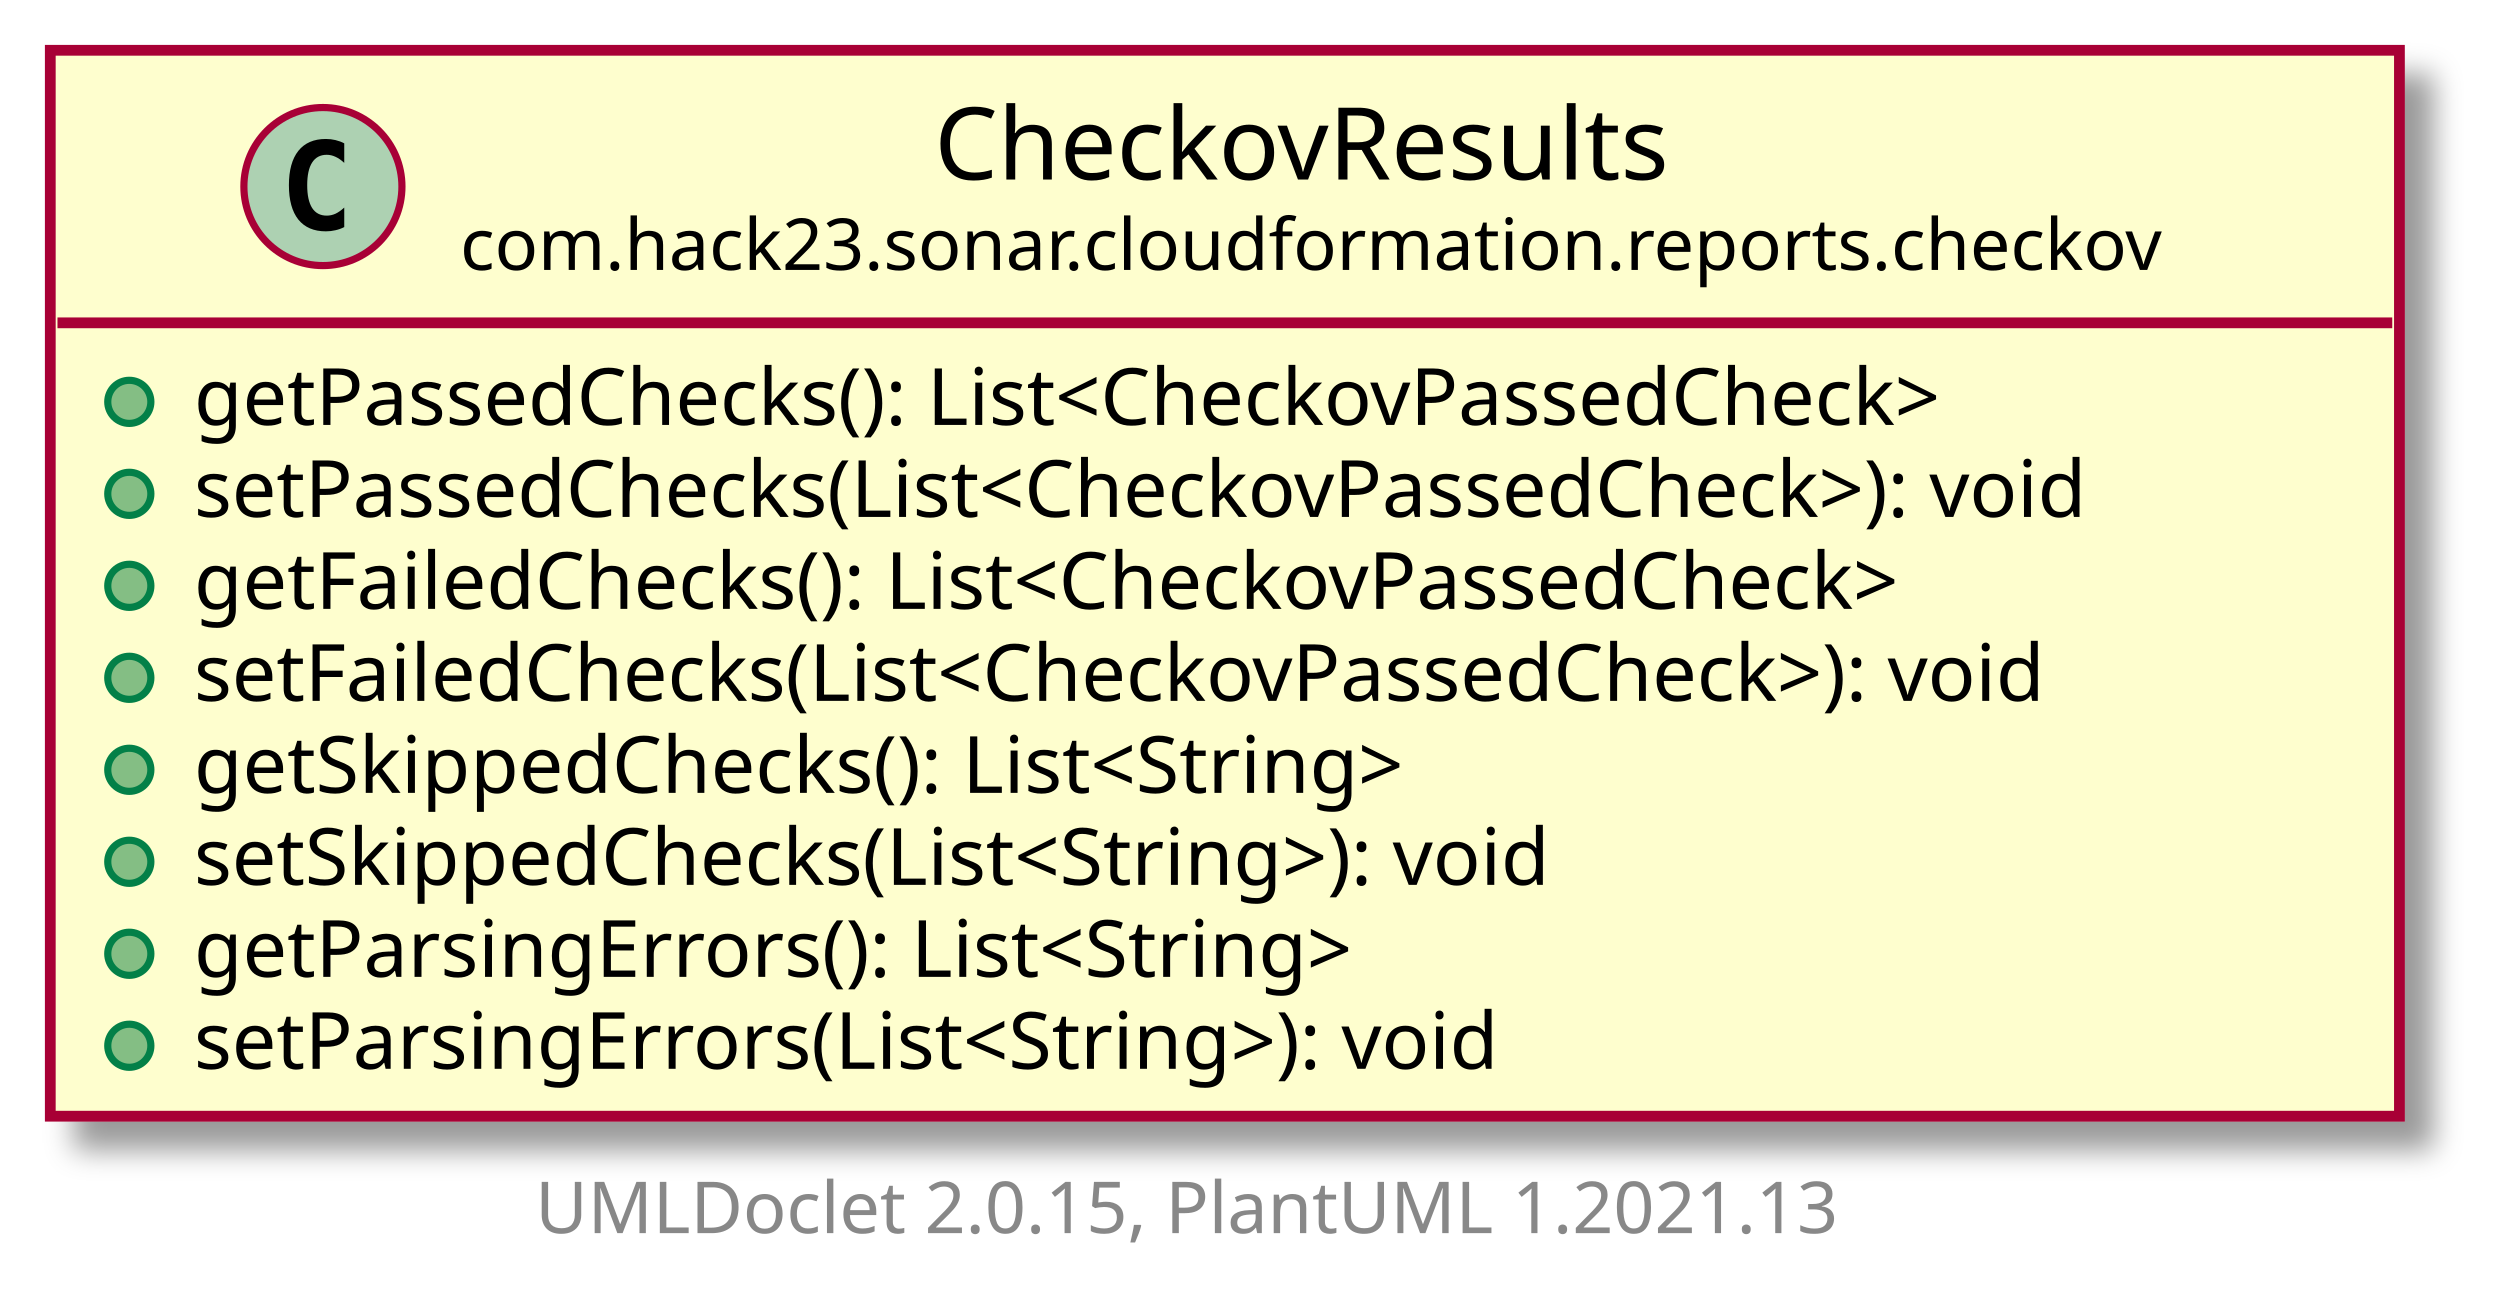
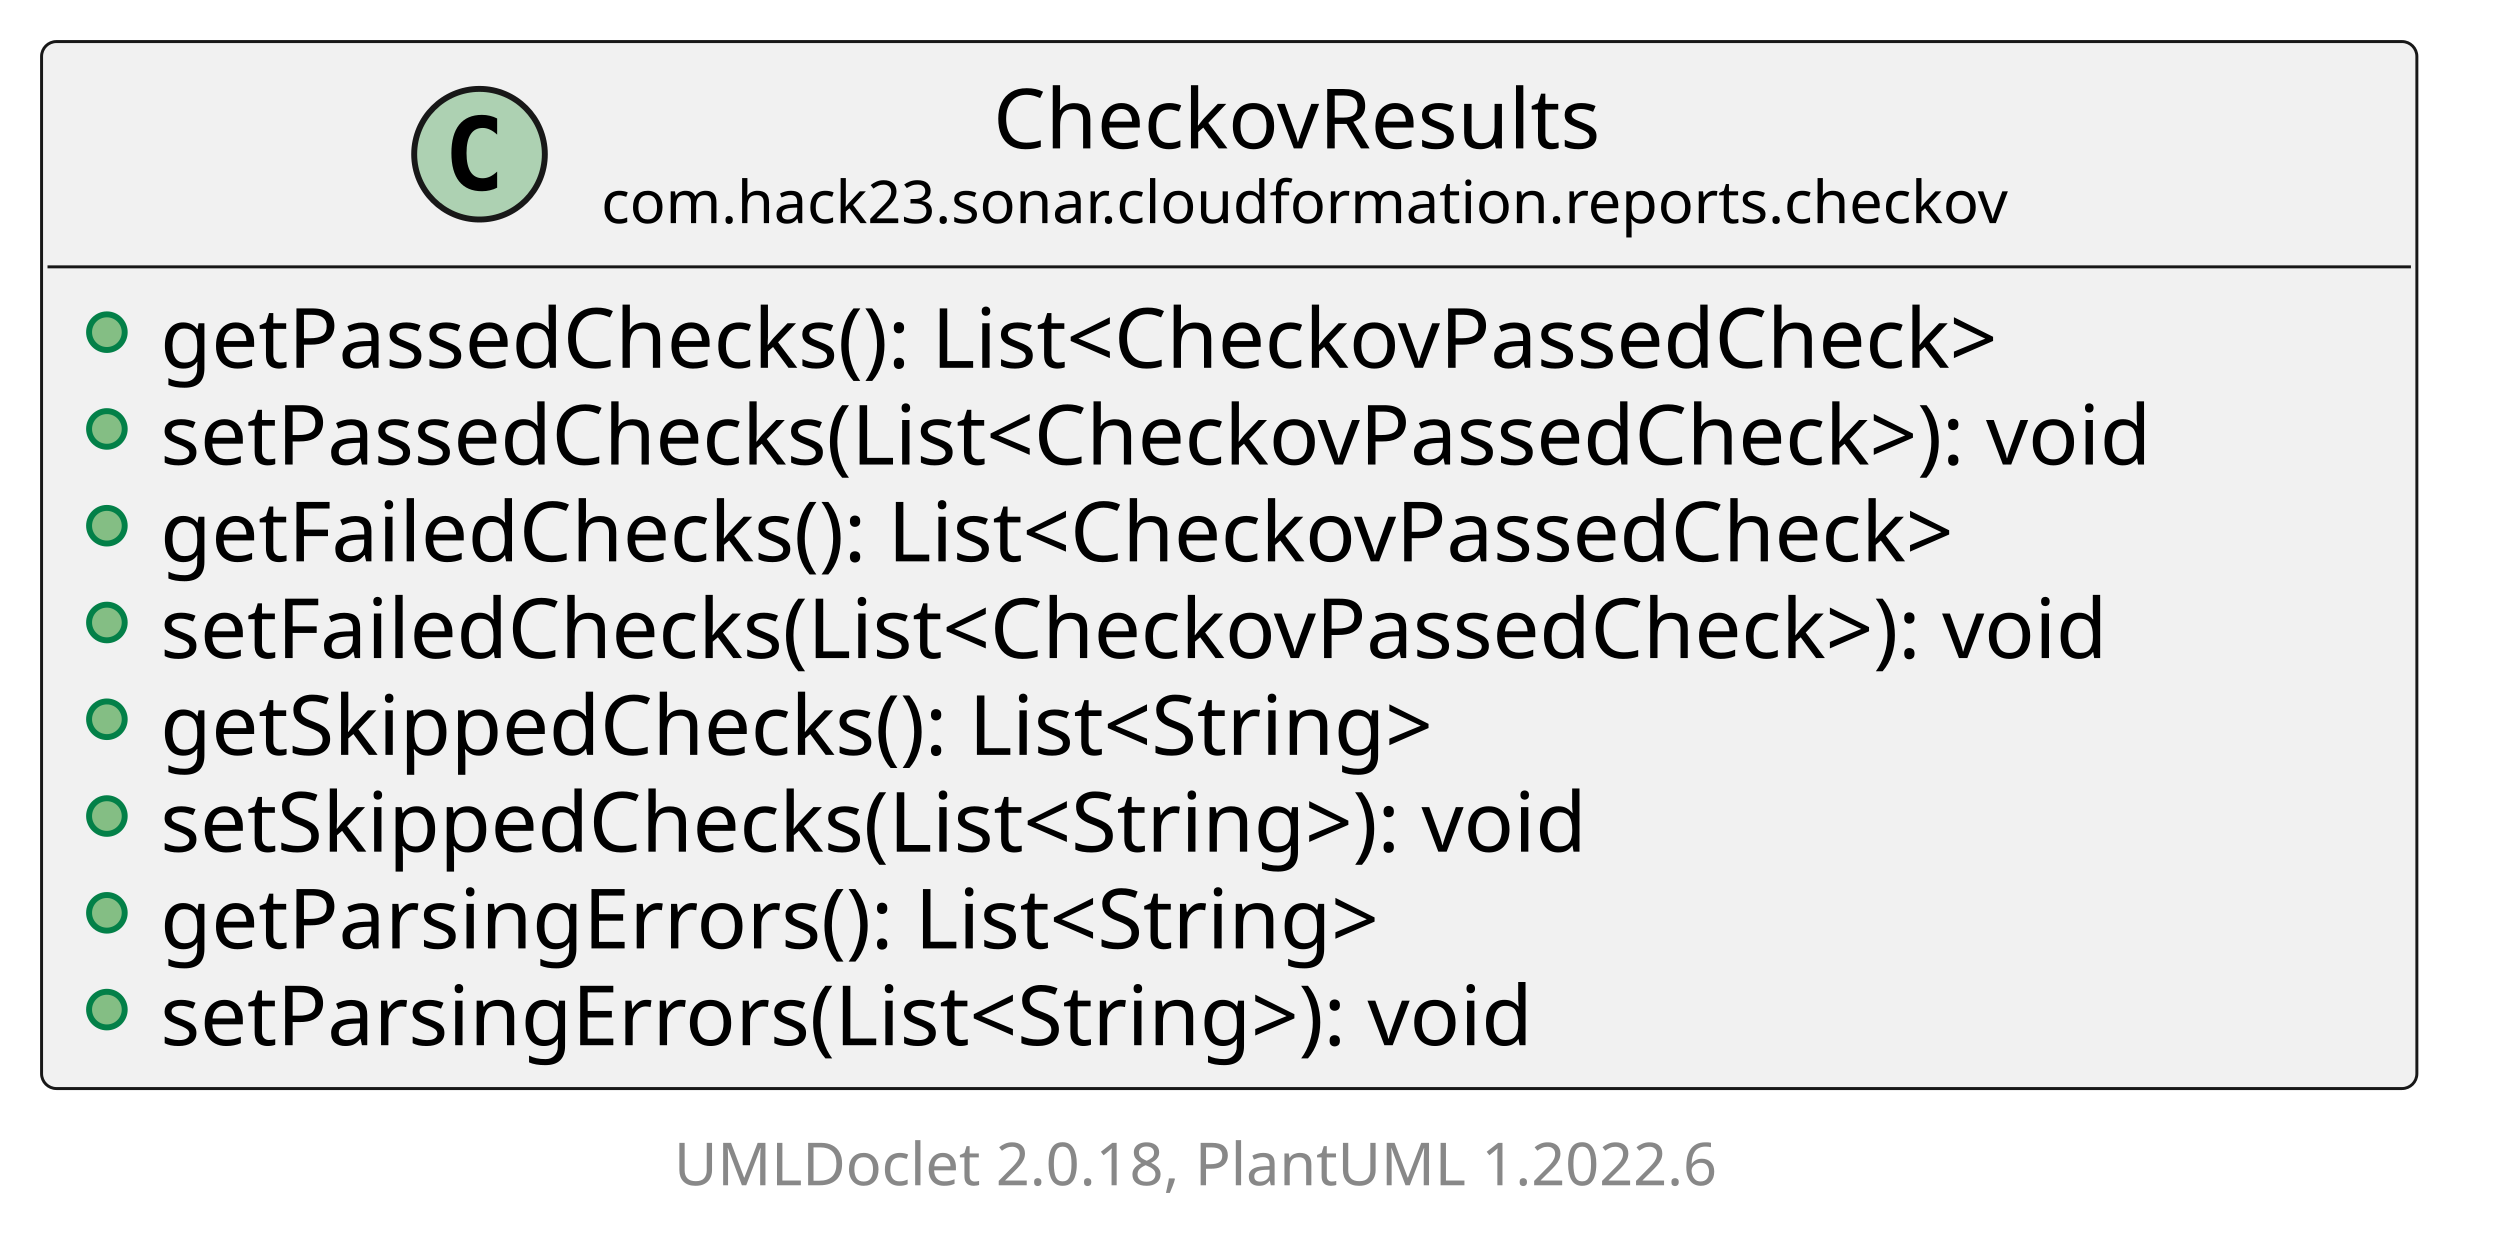
- <svg xmlns="http://www.w3.org/2000/svg" xmlns:xlink="http://www.w3.org/1999/xlink" contentScriptType="application/ecmascript" contentStyleType="text/css" height="180px" preserveAspectRatio="none" style="width:348px;height:180px;background:#FFFFFF;" version="1.1" viewBox="0 0 348 180" width="348px" zoomAndPan="magnify">
-   <defs>
-     <filter height="300%" id="f1c689vmvo90w9" width="300%" x="-1" y="-1">
-       <feGaussianBlur result="blurOut" stdDeviation="2.0" />
-       <feColorMatrix in="blurOut" result="blurOut2" type="matrix" values="0 0 0 0 0 0 0 0 0 0 0 0 0 0 0 0 0 0 .4 0" />
-       <feOffset dx="4.0" dy="4.0" in="blurOut2" result="blurOut3" />
-       <feBlend in="SourceGraphic" in2="blurOut3" mode="normal" />
-     </filter>
-   </defs>
+ <svg xmlns="http://www.w3.org/2000/svg" xmlns:xlink="http://www.w3.org/1999/xlink" contentStyleType="text/css" height="209px" preserveAspectRatio="none" style="width:421px;height:209px;background:#FFFFFF;" version="1.1" viewBox="0 0 421 209" width="421px" zoomAndPan="magnify">
+   <defs />
  <g>
    <a href="CheckovResults.html" target="_top" title="CheckovResults.html" xlink:actuate="onRequest" xlink:href="CheckovResults.html" xlink:show="new" xlink:title="CheckovResults.html" xlink:type="simple">
-       <rect codeLine="5" fill="#FEFECE" filter="url(#f1c689vmvo90w9)" height="148.375" id="com.hack23.sonar.cloudformation.reports.checkov.CheckovResults" style="stroke:#A80036;stroke-width:1.5;" width="327" x="7" y="7" />
-       <ellipse cx="44.95" cy="25.969" fill="#ADD1B2" rx="11" ry="11" style="stroke:#A80036;stroke-width:1.0;" />
-       <path d="M47.919,31.609 Q47.341,31.906 46.7,32.047 Q46.059,32.203 45.356,32.203 Q42.856,32.203 41.528,30.562 Q40.216,28.906 40.216,25.781 Q40.216,22.656 41.528,21 Q42.856,19.344 45.356,19.344 Q46.059,19.344 46.7,19.5 Q47.356,19.656 47.919,19.953 L47.919,22.672 Q47.294,22.094 46.7,21.828 Q46.106,21.547 45.481,21.547 Q44.138,21.547 43.45,22.625 Q42.763,23.688 42.763,25.781 Q42.763,27.875 43.45,28.953 Q44.138,30.016 45.481,30.016 Q46.106,30.016 46.7,29.75 Q47.294,29.469 47.919,28.891 L47.919,31.609 Z " fill="#000000" />
-       <text fill="#000000" font-family="sans-serif" font-size="14" lengthAdjust="spacing" textLength="112" x="130.05" y="24.995">CheckovResults</text>
-       <text fill="#000000" font-family="sans-serif" font-size="10" lengthAdjust="spacing" textLength="244" x="64.05" y="37.579">com.hack23.sonar.cloudformation.reports.checkov</text>
-       <line style="stroke:#A80036;stroke-width:1.5;" x1="8" x2="333" y1="44.938" y2="44.938" />
-       <ellipse cx="18" cy="55.938" fill="#84BE84" rx="3" ry="3" style="stroke:#038048;stroke-width:1.0;" />
-       <text fill="#000000" font-family="sans-serif" font-size="11" lengthAdjust="spacing" textLength="278" x="27" y="59.148">getPassedChecks(): List&lt;CheckovPassedCheck&gt;</text>
-       <ellipse cx="18" cy="68.742" fill="#84BE84" rx="3" ry="3" style="stroke:#038048;stroke-width:1.0;" />
-       <text fill="#000000" font-family="sans-serif" font-size="11" lengthAdjust="spacing" textLength="301" x="27" y="71.953">setPassedChecks(List&lt;CheckovPassedCheck&gt;): void</text>
-       <ellipse cx="18" cy="81.547" fill="#84BE84" rx="3" ry="3" style="stroke:#038048;stroke-width:1.0;" />
-       <text fill="#000000" font-family="sans-serif" font-size="11" lengthAdjust="spacing" textLength="269" x="27" y="84.757">getFailedChecks(): List&lt;CheckovPassedCheck&gt;</text>
-       <ellipse cx="18" cy="94.352" fill="#84BE84" rx="3" ry="3" style="stroke:#038048;stroke-width:1.0;" />
-       <text fill="#000000" font-family="sans-serif" font-size="11" lengthAdjust="spacing" textLength="292" x="27" y="97.562">setFailedChecks(List&lt;CheckovPassedCheck&gt;): void</text>
-       <ellipse cx="18" cy="107.156" fill="#84BE84" rx="3" ry="3" style="stroke:#038048;stroke-width:1.0;" />
-       <text fill="#000000" font-family="sans-serif" font-size="11" lengthAdjust="spacing" textLength="192" x="27" y="110.367">getSkippedChecks(): List&lt;String&gt;</text>
-       <ellipse cx="18" cy="119.961" fill="#84BE84" rx="3" ry="3" style="stroke:#038048;stroke-width:1.0;" />
-       <text fill="#000000" font-family="sans-serif" font-size="11" lengthAdjust="spacing" textLength="215" x="27" y="123.171">setSkippedChecks(List&lt;String&gt;): void</text>
-       <ellipse cx="18" cy="132.766" fill="#84BE84" rx="3" ry="3" style="stroke:#038048;stroke-width:1.0;" />
-       <text fill="#000000" font-family="sans-serif" font-size="11" lengthAdjust="spacing" textLength="185" x="27" y="135.976">getParsingErrors(): List&lt;String&gt;</text>
-       <ellipse cx="18" cy="145.57" fill="#84BE84" rx="3" ry="3" style="stroke:#038048;stroke-width:1.0;" />
-       <text fill="#000000" font-family="sans-serif" font-size="11" lengthAdjust="spacing" textLength="208" x="27" y="148.781">setParsingErrors(List&lt;String&gt;): void</text>
+       <g id="elem_com.hack23.sonar.cloudformation.reports.checkov.CheckovResults">
+         <rect codeLine="5" fill="#F1F1F1" height="176.312" id="com.hack23.sonar.cloudformation.reports.checkov.CheckovResults" rx="2.5" ry="2.5" style="stroke:#181818;stroke-width:0.5;" width="400" x="7" y="7" />
+         <ellipse cx="80.75" cy="25.969" fill="#ADD1B2" rx="11" ry="11" style="stroke:#181818;stroke-width:1.0;" />
+         <path d="M83.719,31.609 Q83.141,31.906 82.5,32.047 Q81.859,32.203 81.156,32.203 Q78.656,32.203 77.328,30.562 Q76.016,28.906 76.016,25.781 Q76.016,22.656 77.328,21 Q78.656,19.344 81.156,19.344 Q81.859,19.344 82.5,19.5 Q83.156,19.656 83.719,19.953 L83.719,22.672 Q83.094,22.094 82.5,21.828 Q81.906,21.547 81.281,21.547 Q79.938,21.547 79.25,22.625 Q78.562,23.688 78.562,25.781 Q78.562,27.875 79.25,28.953 Q79.938,30.016 81.281,30.016 Q81.906,30.016 82.5,29.75 Q83.094,29.469 83.719,28.891 L83.719,31.609 Z " fill="#000000" />
+         <text fill="#000000" font-family="sans-serif" font-size="14" lengthAdjust="spacing" textLength="112" x="167.25" y="24.995">CheckovResults</text>
+         <text fill="#000000" font-family="sans-serif" font-size="10" lengthAdjust="spacing" textLength="244" x="101.25" y="37.579">com.hack23.sonar.cloudformation.reports.checkov</text>
+         <line style="stroke:#181818;stroke-width:0.5;" x1="8" x2="406" y1="44.938" y2="44.938" />
+         <ellipse cx="18" cy="55.938" fill="#84BE84" rx="3" ry="3" style="stroke:#038048;stroke-width:1.0;" />
+         <text fill="#000000" font-family="sans-serif" font-size="14" lengthAdjust="spacing" textLength="347" x="27" y="61.933">getPassedChecks(): List&lt;CheckovPassedCheck&gt;</text>
+         <ellipse cx="18" cy="72.234" fill="#84BE84" rx="3" ry="3" style="stroke:#038048;stroke-width:1.0;" />
+         <text fill="#000000" font-family="sans-serif" font-size="14" lengthAdjust="spacing" textLength="374" x="27" y="78.23">setPassedChecks(List&lt;CheckovPassedCheck&gt;): void</text>
+         <ellipse cx="18" cy="88.531" fill="#84BE84" rx="3" ry="3" style="stroke:#038048;stroke-width:1.0;" />
+         <text fill="#000000" font-family="sans-serif" font-size="14" lengthAdjust="spacing" textLength="336" x="27" y="94.526">getFailedChecks(): List&lt;CheckovPassedCheck&gt;</text>
+         <ellipse cx="18" cy="104.828" fill="#84BE84" rx="3" ry="3" style="stroke:#038048;stroke-width:1.0;" />
+         <text fill="#000000" font-family="sans-serif" font-size="14" lengthAdjust="spacing" textLength="363" x="27" y="110.823">setFailedChecks(List&lt;CheckovPassedCheck&gt;): void</text>
+         <ellipse cx="18" cy="121.125" fill="#84BE84" rx="3" ry="3" style="stroke:#038048;stroke-width:1.0;" />
+         <text fill="#000000" font-family="sans-serif" font-size="14" lengthAdjust="spacing" textLength="237" x="27" y="127.12">getSkippedChecks(): List&lt;String&gt;</text>
+         <ellipse cx="18" cy="137.422" fill="#84BE84" rx="3" ry="3" style="stroke:#038048;stroke-width:1.0;" />
+         <text fill="#000000" font-family="sans-serif" font-size="14" lengthAdjust="spacing" textLength="264" x="27" y="143.417">setSkippedChecks(List&lt;String&gt;): void</text>
+         <ellipse cx="18" cy="153.719" fill="#84BE84" rx="3" ry="3" style="stroke:#038048;stroke-width:1.0;" />
+         <text fill="#000000" font-family="sans-serif" font-size="14" lengthAdjust="spacing" textLength="221" x="27" y="159.714">getParsingErrors(): List&lt;String&gt;</text>
+         <ellipse cx="18" cy="170.016" fill="#84BE84" rx="3" ry="3" style="stroke:#038048;stroke-width:1.0;" />
+         <text fill="#000000" font-family="sans-serif" font-size="14" lengthAdjust="spacing" textLength="248" x="27" y="176.011">setParsingErrors(List&lt;String&gt;): void</text>
+       </g>
    </a>
-     <text fill="#888888" font-family="sans-serif" font-size="10" lengthAdjust="spacing" textLength="192" x="74.5" y="171.657">UMLDoclet 2.0.15, PlantUML 1.2021.13</text>
+     <rect height="11.641" style="stroke:#00000000;stroke-width:1.0;fill:none;" width="186" x="113.5" y="190.312" />
+     <text fill="#888888" font-family="sans-serif" font-size="10" lengthAdjust="spacing" textLength="186" x="113.5" y="199.595">UMLDoclet 2.0.18, PlantUML 1.2022.6</text>
  </g>
</svg>
